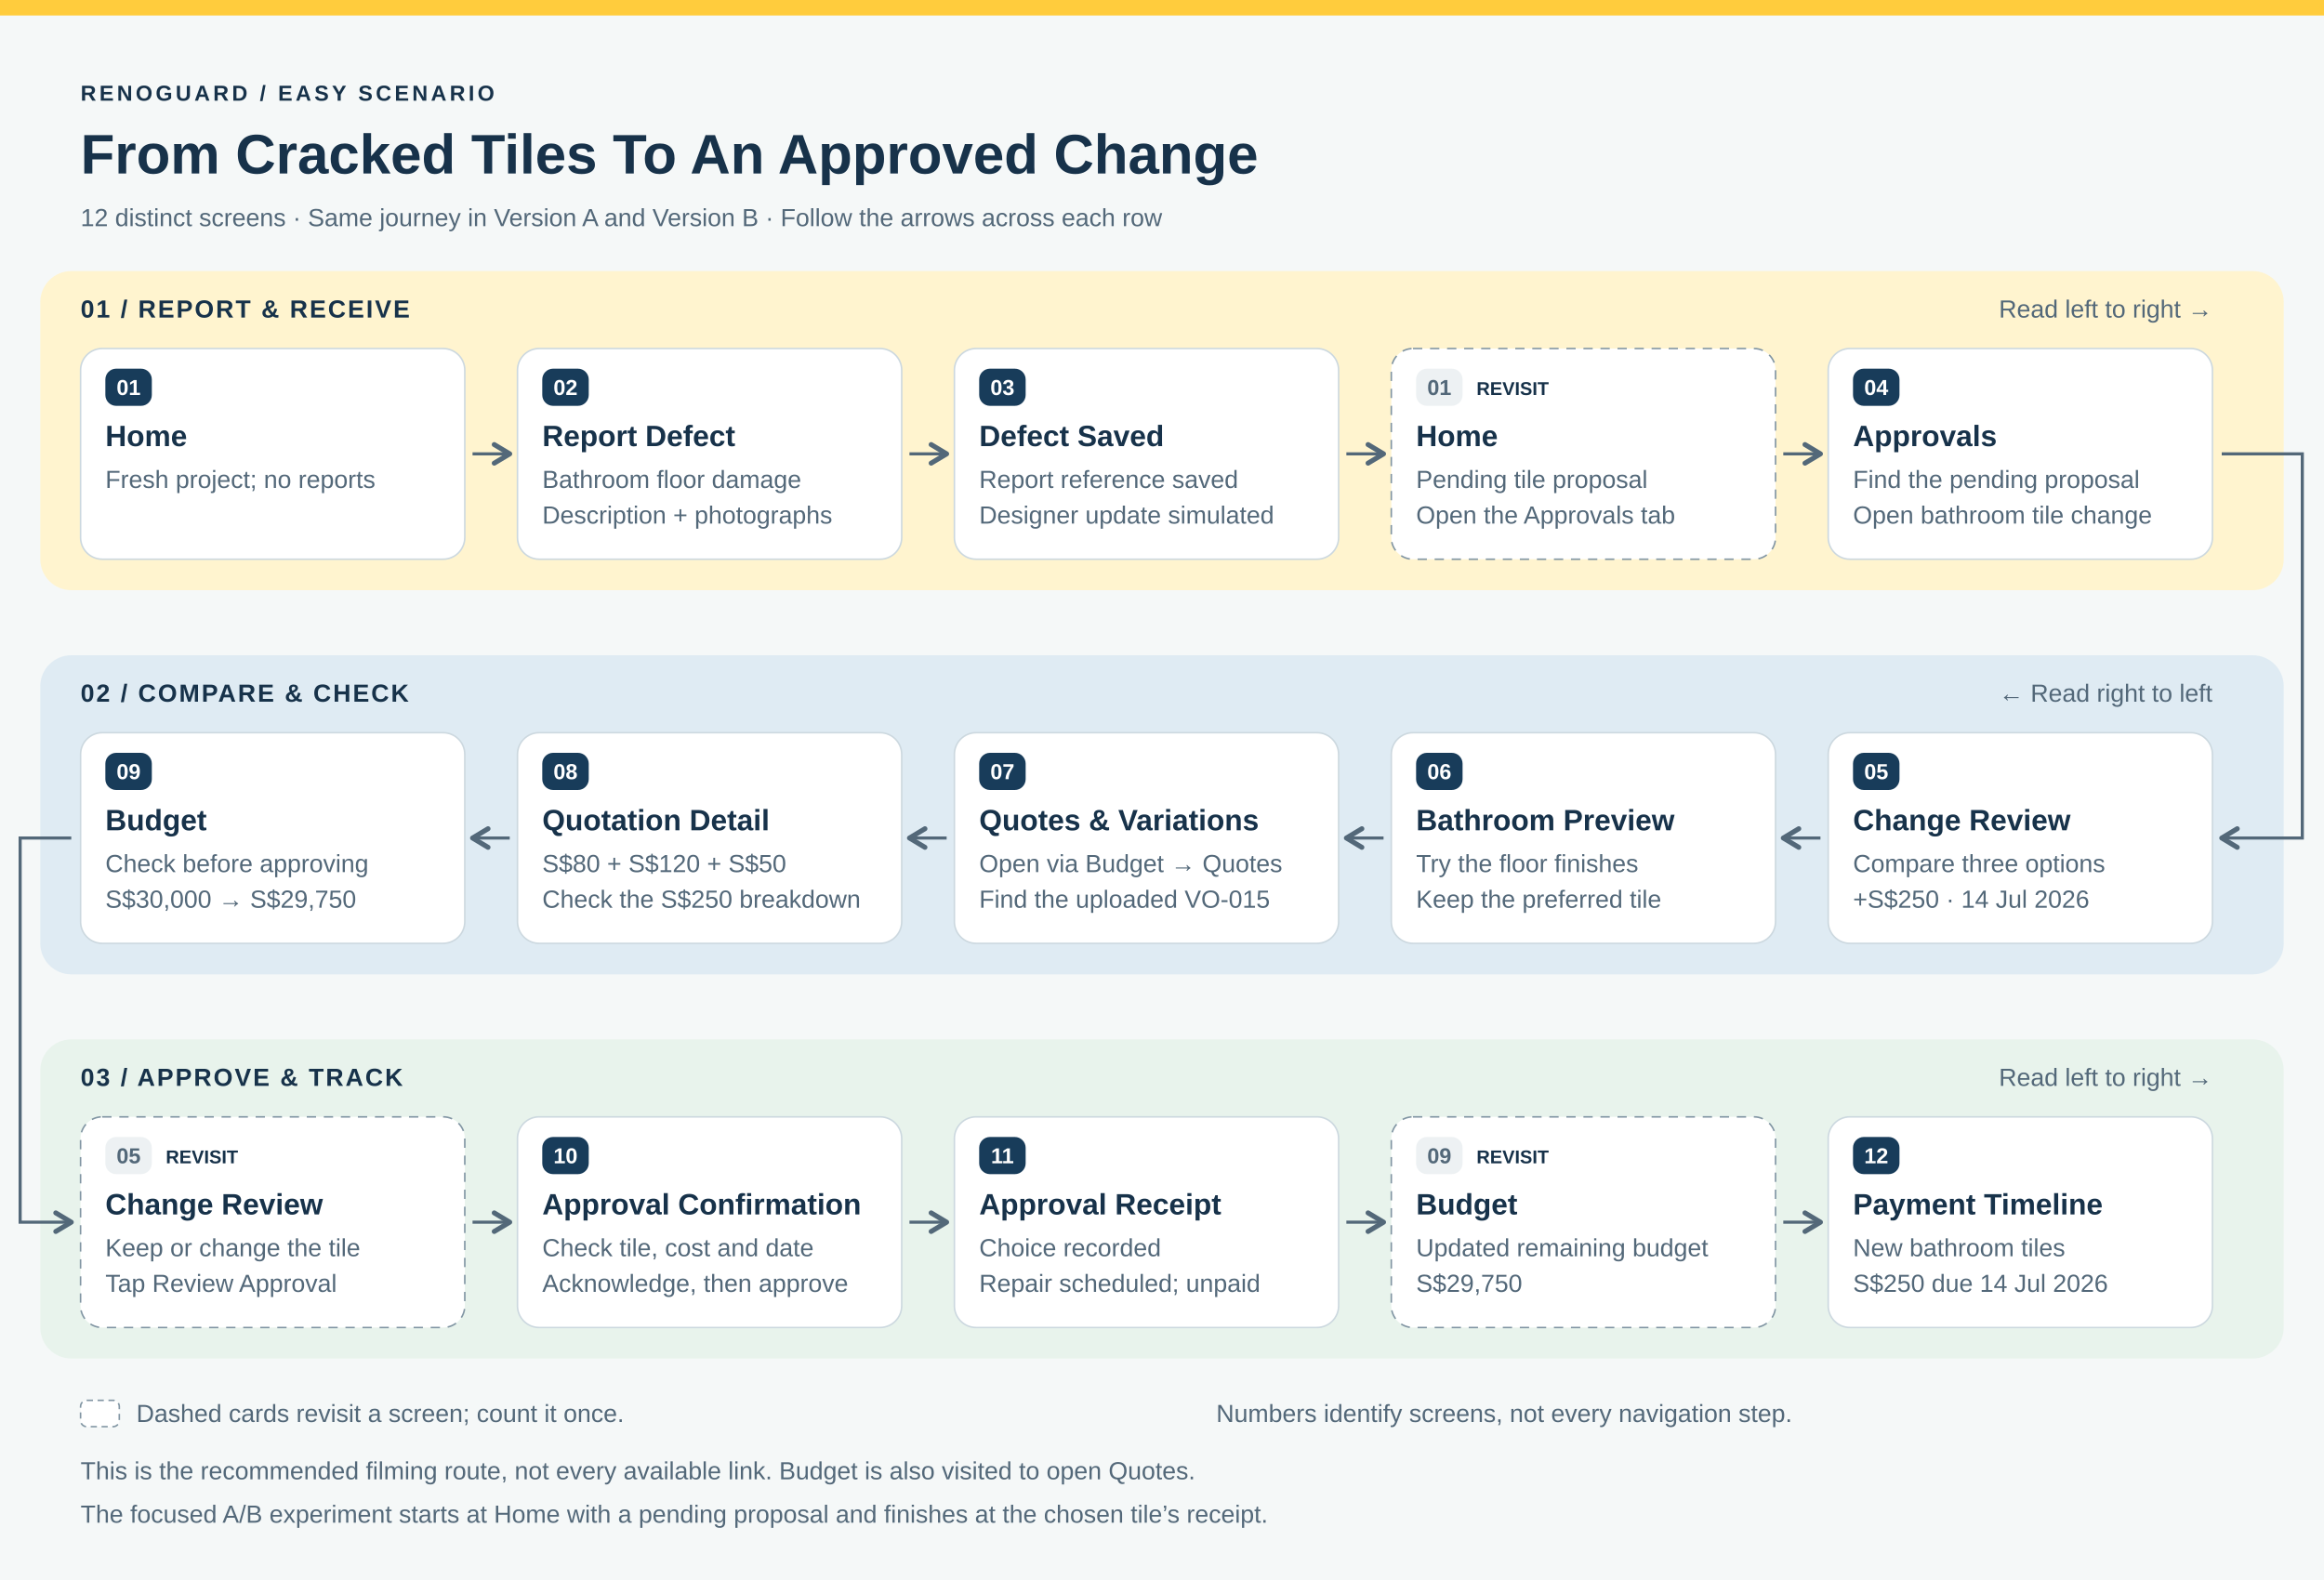
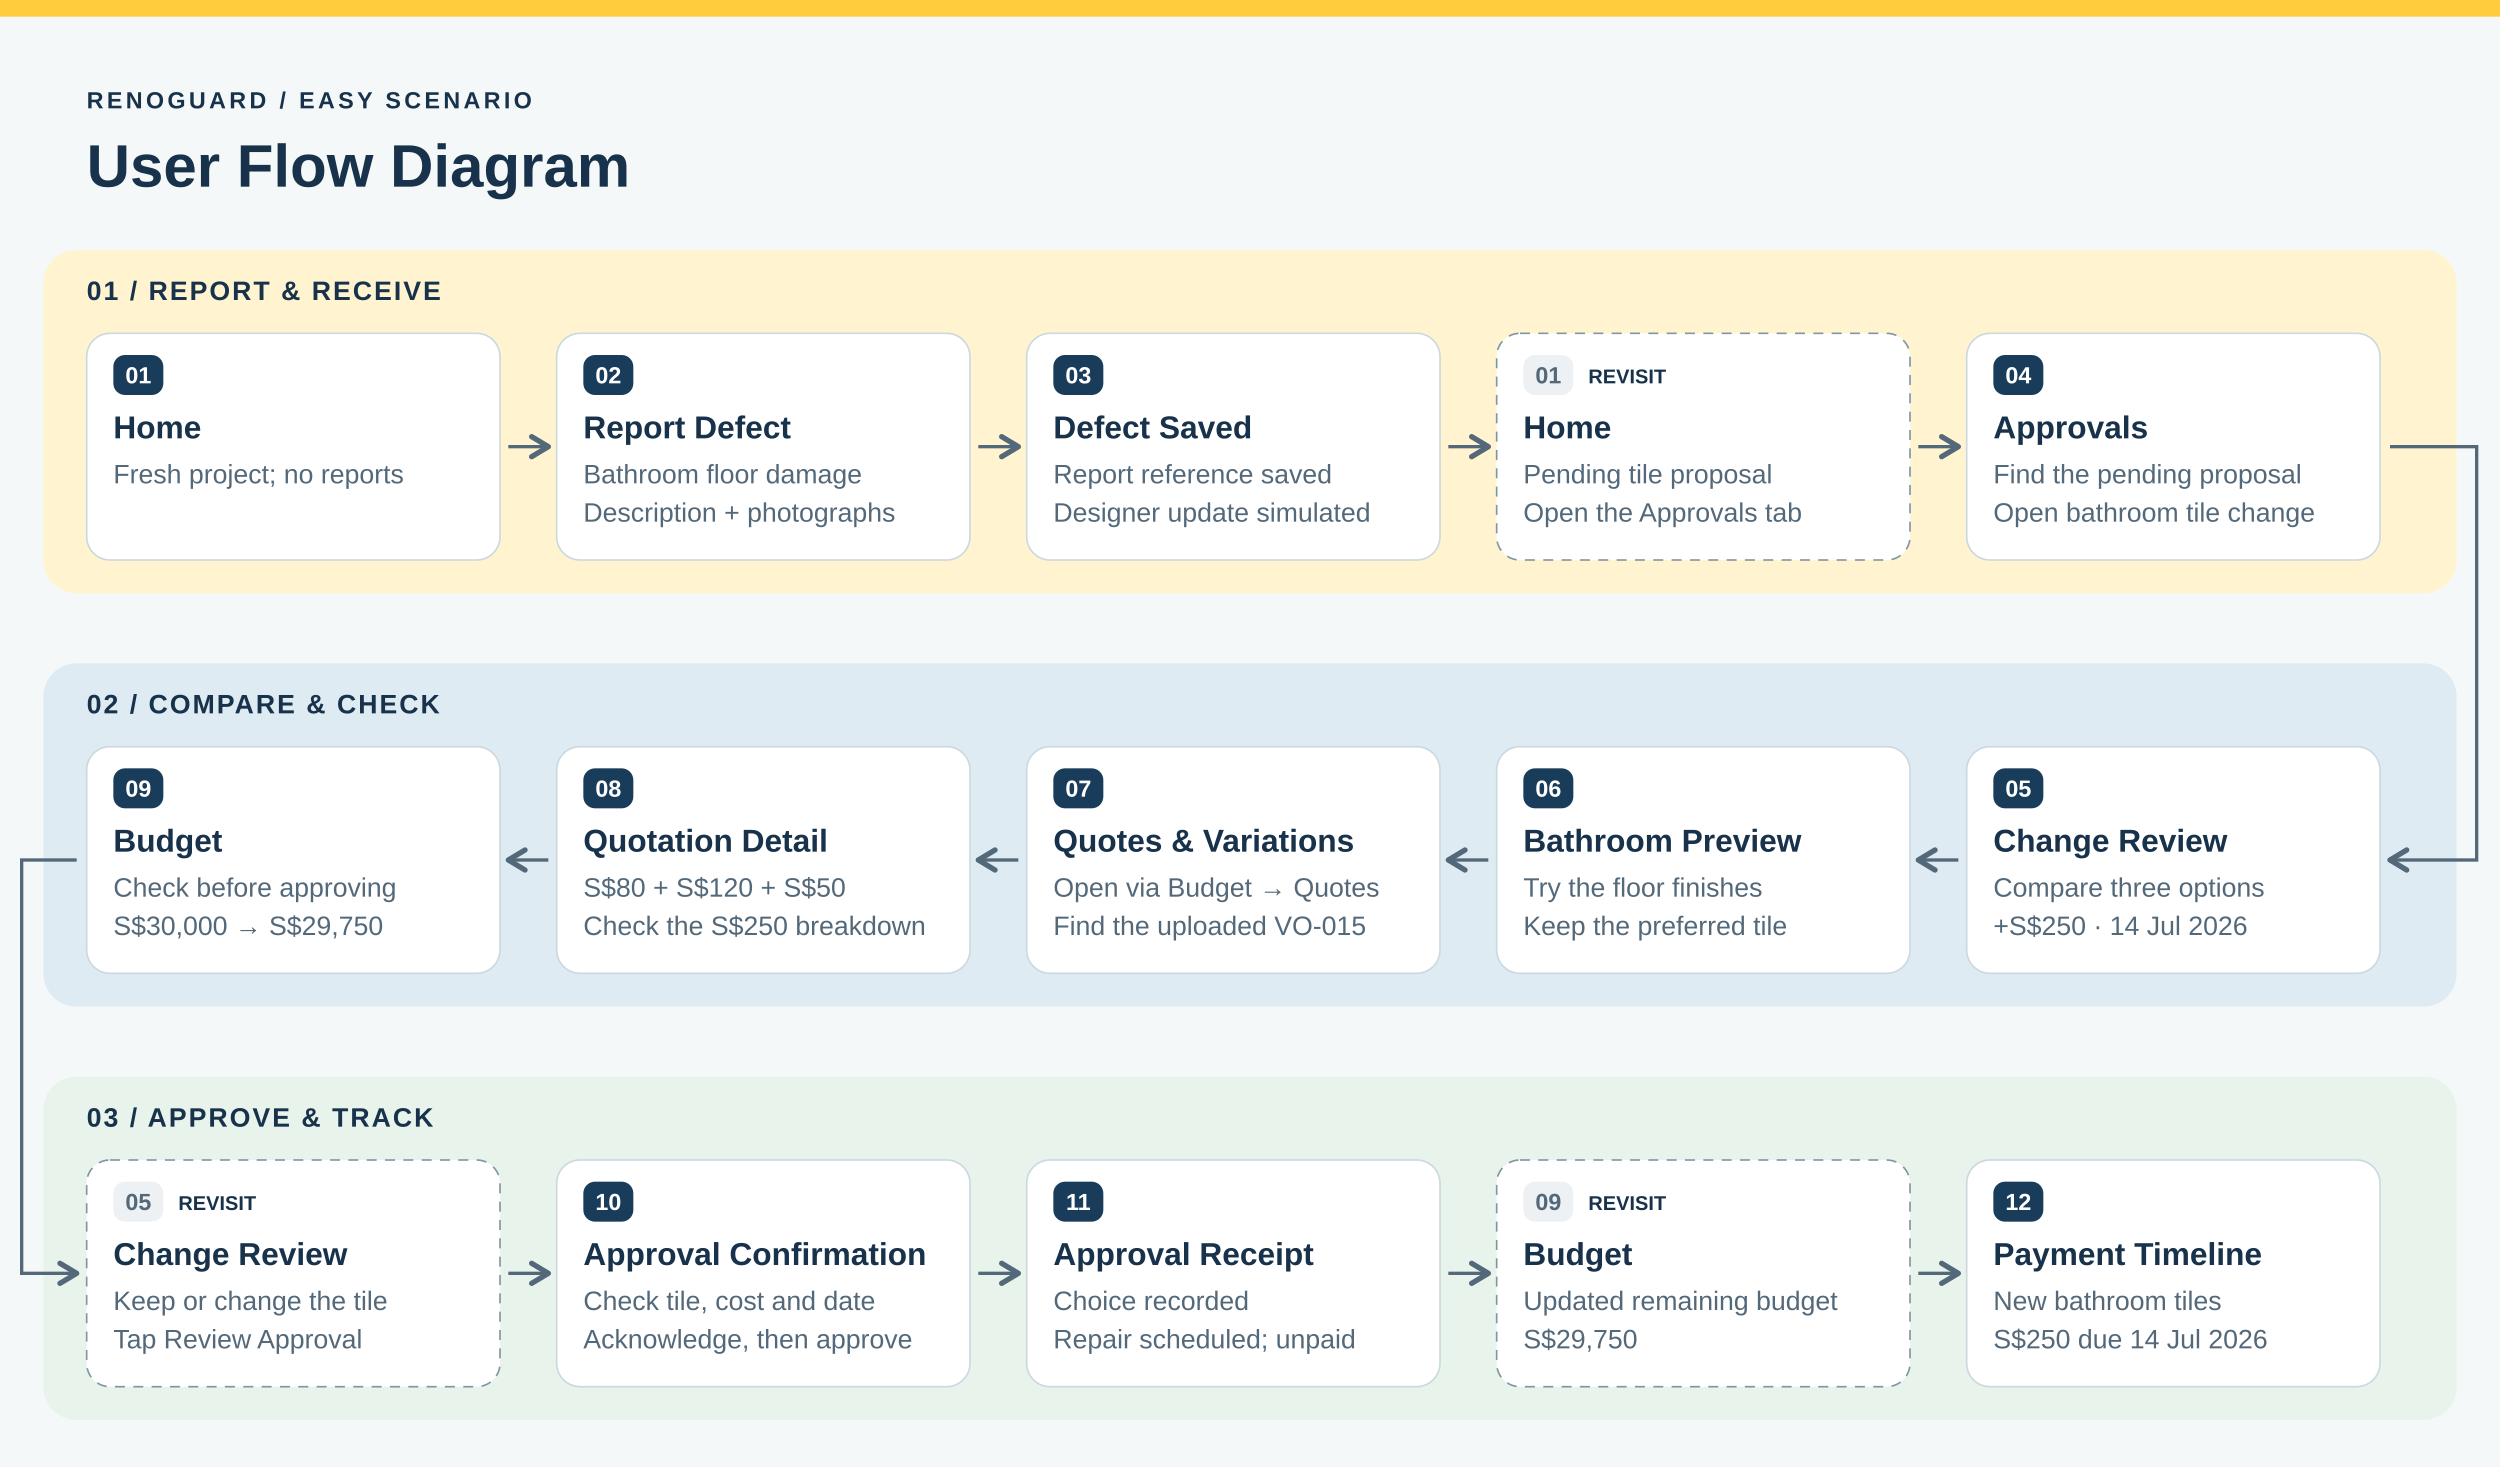
- <svg xmlns="http://www.w3.org/2000/svg" width="1500" height="1020" viewBox="0 0 1500 1020" role="img" aria-labelledby="title desc">
+ <svg xmlns="http://www.w3.org/2000/svg" width="1500" height="880" viewBox="0 0 1500 880" role="img" aria-labelledby="title desc">
  <defs>
    <marker id="arrow" markerWidth="8" markerHeight="8" refX="6" refY="4" orient="auto">
      <path d="M1 1 6 4 1 7" fill="none" stroke="#536879" stroke-width="1.6" stroke-linecap="round" stroke-linejoin="round" />
    </marker>
  </defs>
  <style>text{font-family:Arial,Helvetica,sans-serif;fill:#17324A}.heading{font-size:19px;font-weight:700}.body{font-size:16px;fill:#536879}.label{font-size:16px;font-weight:700;letter-spacing:1.2px}.edge{fill:none;stroke:#536879;stroke-width:2;marker-end:url(#arrow)}.number{font-size:14px;font-weight:700}.repeat{stroke-dasharray:6 5}</style>
-   <rect width="1500" height="1020" fill="#F5F8F8" />
+   <rect width="1500" height="880" fill="#F5F8F8" />
  <rect x="0" y="0" width="1500" height="10" fill="#FFCC3D" />
  <text x="52" y="65" font-size="14" font-weight="700" letter-spacing="2">RENOGUARD / EASY SCENARIO</text>
-   <text x="52" y="112" font-size="36" font-weight="700">From Cracked Tiles To An Approved Change</text>
-   <text x="52" y="146" class="body">12 distinct screens · Same journey in Version A and Version B · Follow the arrows across each row</text>
-   <rect x="26" y="175" width="1448" height="206" rx="20" fill="#FFF4CF" />
-   <rect x="26" y="423" width="1448" height="206" rx="20" fill="#DFEBF3" />
-   <rect x="26" y="671" width="1448" height="206" rx="20" fill="#E8F3EC" />
-   <text x="52" y="205" class="label">01 / REPORT &amp; RECEIVE</text>
-   <text x="1428" y="205" text-anchor="end" class="body">Read left to right →</text>
-   <text x="52" y="453" class="label">02 / COMPARE &amp; CHECK</text>
-   <text x="1428" y="453" text-anchor="end" class="body">← Read right to left</text>
-   <text x="52" y="701" class="label">03 / APPROVE &amp; TRACK</text>
-   <text x="1428" y="701" text-anchor="end" class="body">Read left to right →</text>
-   <g>
-     <rect x="52" y="225" width="248" height="136" rx="14" fill="#FFF" stroke="#CCD8DF" />
-     <rect x="68" y="238" width="30" height="24" rx="7" fill="#183C5A" />
-     <text x="83" y="255" text-anchor="middle" class="number" style="fill:white">01</text>
-     <text x="68" y="288" class="heading">Home</text>
-     <text x="68" y="315" class="body">Fresh project; no reports</text>
+   <text x="52" y="112" font-size="36" font-weight="700">User Flow Diagram</text>
+   <g transform="translate(0 -25)">
+     <rect x="26" y="175" width="1448" height="206" rx="20" fill="#FFF4CF" />
+     <rect x="26" y="423" width="1448" height="206" rx="20" fill="#DFEBF3" />
+     <rect x="26" y="671" width="1448" height="206" rx="20" fill="#E8F3EC" />
+     <text x="52" y="205" class="label">01 / REPORT &amp; RECEIVE</text>
+     <text x="52" y="453" class="label">02 / COMPARE &amp; CHECK</text>
+     <text x="52" y="701" class="label">03 / APPROVE &amp; TRACK</text>
+     <g>
+       <rect x="52" y="225" width="248" height="136" rx="14" fill="#FFF" stroke="#CCD8DF" />
+       <rect x="68" y="238" width="30" height="24" rx="7" fill="#183C5A" />
+       <text x="83" y="255" text-anchor="middle" class="number" style="fill:white">01</text>
+       <text x="68" y="288" class="heading">Home</text>
+       <text x="68" y="315" class="body">Fresh project; no reports</text>
+     </g>
+     <g>
+       <rect x="334" y="225" width="248" height="136" rx="14" fill="#FFF" stroke="#CCD8DF" />
+       <rect x="350" y="238" width="30" height="24" rx="7" fill="#183C5A" />
+       <text x="365" y="255" text-anchor="middle" class="number" style="fill:white">02</text>
+       <text x="350" y="288" class="heading">Report Defect</text>
+       <text x="350" y="315" class="body">Bathroom floor damage</text>
+       <text x="350" y="338" class="body">Description + photographs</text>
+     </g>
+     <g>
+       <rect x="616" y="225" width="248" height="136" rx="14" fill="#FFF" stroke="#CCD8DF" />
+       <rect x="632" y="238" width="30" height="24" rx="7" fill="#183C5A" />
+       <text x="647" y="255" text-anchor="middle" class="number" style="fill:white">03</text>
+       <text x="632" y="288" class="heading">Defect Saved</text>
+       <text x="632" y="315" class="body">Report reference saved</text>
+       <text x="632" y="338" class="body">Designer update simulated</text>
+     </g>
+     <g>
+       <rect x="898" y="225" width="248" height="136" rx="14" fill="#FFF" stroke="#8195A3" class="repeat" />
+       <rect x="914" y="238" width="30" height="24" rx="7" fill="#EDF1F3" />
+       <text x="929" y="255" text-anchor="middle" class="number" style="fill:#536879">01</text>
+       <text x="953" y="255" font-size="12" font-weight="700" fill="#536879">REVISIT</text>
+       <text x="914" y="288" class="heading">Home</text>
+       <text x="914" y="315" class="body">Pending tile proposal</text>
+       <text x="914" y="338" class="body">Open the Approvals tab</text>
+     </g>
+     <g>
+       <rect x="1180" y="225" width="248" height="136" rx="14" fill="#FFF" stroke="#CCD8DF" />
+       <rect x="1196" y="238" width="30" height="24" rx="7" fill="#183C5A" />
+       <text x="1211" y="255" text-anchor="middle" class="number" style="fill:white">04</text>
+       <text x="1196" y="288" class="heading">Approvals</text>
+       <text x="1196" y="315" class="body">Find the pending proposal</text>
+       <text x="1196" y="338" class="body">Open bathroom tile change</text>
+     </g>
+     <g>
+       <rect x="1180" y="473" width="248" height="136" rx="14" fill="#FFF" stroke="#CCD8DF" />
+       <rect x="1196" y="486" width="30" height="24" rx="7" fill="#183C5A" />
+       <text x="1211" y="503" text-anchor="middle" class="number" style="fill:white">05</text>
+       <text x="1196" y="536" class="heading">Change Review</text>
+       <text x="1196" y="563" class="body">Compare three options</text>
+       <text x="1196" y="586" class="body">+S$250 · 14 Jul 2026</text>
+     </g>
+     <g>
+       <rect x="898" y="473" width="248" height="136" rx="14" fill="#FFF" stroke="#CCD8DF" />
+       <rect x="914" y="486" width="30" height="24" rx="7" fill="#183C5A" />
+       <text x="929" y="503" text-anchor="middle" class="number" style="fill:white">06</text>
+       <text x="914" y="536" class="heading">Bathroom Preview</text>
+       <text x="914" y="563" class="body">Try the floor finishes</text>
+       <text x="914" y="586" class="body">Keep the preferred tile</text>
+     </g>
+     <g>
+       <rect x="616" y="473" width="248" height="136" rx="14" fill="#FFF" stroke="#CCD8DF" />
+       <rect x="632" y="486" width="30" height="24" rx="7" fill="#183C5A" />
+       <text x="647" y="503" text-anchor="middle" class="number" style="fill:white">07</text>
+       <text x="632" y="536" class="heading">Quotes &amp; Variations</text>
+       <text x="632" y="563" class="body">Open via Budget → Quotes</text>
+       <text x="632" y="586" class="body">Find the uploaded VO-015</text>
+     </g>
+     <g>
+       <rect x="334" y="473" width="248" height="136" rx="14" fill="#FFF" stroke="#CCD8DF" />
+       <rect x="350" y="486" width="30" height="24" rx="7" fill="#183C5A" />
+       <text x="365" y="503" text-anchor="middle" class="number" style="fill:white">08</text>
+       <text x="350" y="536" class="heading">Quotation Detail</text>
+       <text x="350" y="563" class="body">S$80 + S$120 + S$50</text>
+       <text x="350" y="586" class="body">Check the S$250 breakdown</text>
+     </g>
+     <g>
+       <rect x="52" y="473" width="248" height="136" rx="14" fill="#FFF" stroke="#CCD8DF" />
+       <rect x="68" y="486" width="30" height="24" rx="7" fill="#183C5A" />
+       <text x="83" y="503" text-anchor="middle" class="number" style="fill:white">09</text>
+       <text x="68" y="536" class="heading">Budget</text>
+       <text x="68" y="563" class="body">Check before approving</text>
+       <text x="68" y="586" class="body">S$30,000 → S$29,750</text>
+     </g>
+     <g>
+       <rect x="52" y="721" width="248" height="136" rx="14" fill="#FFF" stroke="#8195A3" class="repeat" />
+       <rect x="68" y="734" width="30" height="24" rx="7" fill="#EDF1F3" />
+       <text x="83" y="751" text-anchor="middle" class="number" style="fill:#536879">05</text>
+       <text x="107" y="751" font-size="12" font-weight="700" fill="#536879">REVISIT</text>
+       <text x="68" y="784" class="heading">Change Review</text>
+       <text x="68" y="811" class="body">Keep or change the tile</text>
+       <text x="68" y="834" class="body">Tap Review Approval</text>
+     </g>
+     <g>
+       <rect x="334" y="721" width="248" height="136" rx="14" fill="#FFF" stroke="#CCD8DF" />
+       <rect x="350" y="734" width="30" height="24" rx="7" fill="#183C5A" />
+       <text x="365" y="751" text-anchor="middle" class="number" style="fill:white">10</text>
+       <text x="350" y="784" class="heading">Approval Confirmation</text>
+       <text x="350" y="811" class="body">Check tile, cost and date</text>
+       <text x="350" y="834" class="body">Acknowledge, then approve</text>
+     </g>
+     <g>
+       <rect x="616" y="721" width="248" height="136" rx="14" fill="#FFF" stroke="#CCD8DF" />
+       <rect x="632" y="734" width="30" height="24" rx="7" fill="#183C5A" />
+       <text x="647" y="751" text-anchor="middle" class="number" style="fill:white">11</text>
+       <text x="632" y="784" class="heading">Approval Receipt</text>
+       <text x="632" y="811" class="body">Choice recorded</text>
+       <text x="632" y="834" class="body">Repair scheduled; unpaid</text>
+     </g>
+     <g>
+       <rect x="898" y="721" width="248" height="136" rx="14" fill="#FFF" stroke="#8195A3" class="repeat" />
+       <rect x="914" y="734" width="30" height="24" rx="7" fill="#EDF1F3" />
+       <text x="929" y="751" text-anchor="middle" class="number" style="fill:#536879">09</text>
+       <text x="953" y="751" font-size="12" font-weight="700" fill="#536879">REVISIT</text>
+       <text x="914" y="784" class="heading">Budget</text>
+       <text x="914" y="811" class="body">Updated remaining budget</text>
+       <text x="914" y="834" class="body">S$29,750</text>
+     </g>
+     <g>
+       <rect x="1180" y="721" width="248" height="136" rx="14" fill="#FFF" stroke="#CCD8DF" />
+       <rect x="1196" y="734" width="30" height="24" rx="7" fill="#183C5A" />
+       <text x="1211" y="751" text-anchor="middle" class="number" style="fill:white">12</text>
+       <text x="1196" y="784" class="heading">Payment Timeline</text>
+       <text x="1196" y="811" class="body">New bathroom tiles</text>
+       <text x="1196" y="834" class="body">S$250 due 14 Jul 2026</text>
+     </g>
+     <path class="edge" d="M305 293H329" />
+     <path class="edge" d="M587 293H611" />
+     <path class="edge" d="M869 293H893" />
+     <path class="edge" d="M1151 293H1175" />
+     <path class="edge" d="M329 541H305" />
+     <path class="edge" d="M611 541H587" />
+     <path class="edge" d="M893 541H869" />
+     <path class="edge" d="M1175 541H1151" />
+     <path class="edge" d="M305 789H329" />
+     <path class="edge" d="M587 789H611" />
+     <path class="edge" d="M869 789H893" />
+     <path class="edge" d="M1151 789H1175" />
+     <path class="edge" d="M1434 293H1486V541H1434" />
+     <path class="edge" d="M46 541H13V789H46" />
  </g>
-   <g>
-     <rect x="334" y="225" width="248" height="136" rx="14" fill="#FFF" stroke="#CCD8DF" />
-     <rect x="350" y="238" width="30" height="24" rx="7" fill="#183C5A" />
-     <text x="365" y="255" text-anchor="middle" class="number" style="fill:white">02</text>
-     <text x="350" y="288" class="heading">Report Defect</text>
-     <text x="350" y="315" class="body">Bathroom floor damage</text>
-     <text x="350" y="338" class="body">Description + photographs</text>
-   </g>
-   <g>
-     <rect x="616" y="225" width="248" height="136" rx="14" fill="#FFF" stroke="#CCD8DF" />
-     <rect x="632" y="238" width="30" height="24" rx="7" fill="#183C5A" />
-     <text x="647" y="255" text-anchor="middle" class="number" style="fill:white">03</text>
-     <text x="632" y="288" class="heading">Defect Saved</text>
-     <text x="632" y="315" class="body">Report reference saved</text>
-     <text x="632" y="338" class="body">Designer update simulated</text>
-   </g>
-   <g>
-     <rect x="898" y="225" width="248" height="136" rx="14" fill="#FFF" stroke="#8195A3" class="repeat" />
-     <rect x="914" y="238" width="30" height="24" rx="7" fill="#EDF1F3" />
-     <text x="929" y="255" text-anchor="middle" class="number" style="fill:#536879">01</text>
-     <text x="953" y="255" font-size="12" font-weight="700" fill="#536879">REVISIT</text>
-     <text x="914" y="288" class="heading">Home</text>
-     <text x="914" y="315" class="body">Pending tile proposal</text>
-     <text x="914" y="338" class="body">Open the Approvals tab</text>
-   </g>
-   <g>
-     <rect x="1180" y="225" width="248" height="136" rx="14" fill="#FFF" stroke="#CCD8DF" />
-     <rect x="1196" y="238" width="30" height="24" rx="7" fill="#183C5A" />
-     <text x="1211" y="255" text-anchor="middle" class="number" style="fill:white">04</text>
-     <text x="1196" y="288" class="heading">Approvals</text>
-     <text x="1196" y="315" class="body">Find the pending proposal</text>
-     <text x="1196" y="338" class="body">Open bathroom tile change</text>
-   </g>
-   <g>
-     <rect x="1180" y="473" width="248" height="136" rx="14" fill="#FFF" stroke="#CCD8DF" />
-     <rect x="1196" y="486" width="30" height="24" rx="7" fill="#183C5A" />
-     <text x="1211" y="503" text-anchor="middle" class="number" style="fill:white">05</text>
-     <text x="1196" y="536" class="heading">Change Review</text>
-     <text x="1196" y="563" class="body">Compare three options</text>
-     <text x="1196" y="586" class="body">+S$250 · 14 Jul 2026</text>
-   </g>
-   <g>
-     <rect x="898" y="473" width="248" height="136" rx="14" fill="#FFF" stroke="#CCD8DF" />
-     <rect x="914" y="486" width="30" height="24" rx="7" fill="#183C5A" />
-     <text x="929" y="503" text-anchor="middle" class="number" style="fill:white">06</text>
-     <text x="914" y="536" class="heading">Bathroom Preview</text>
-     <text x="914" y="563" class="body">Try the floor finishes</text>
-     <text x="914" y="586" class="body">Keep the preferred tile</text>
-   </g>
-   <g>
-     <rect x="616" y="473" width="248" height="136" rx="14" fill="#FFF" stroke="#CCD8DF" />
-     <rect x="632" y="486" width="30" height="24" rx="7" fill="#183C5A" />
-     <text x="647" y="503" text-anchor="middle" class="number" style="fill:white">07</text>
-     <text x="632" y="536" class="heading">Quotes &amp; Variations</text>
-     <text x="632" y="563" class="body">Open via Budget → Quotes</text>
-     <text x="632" y="586" class="body">Find the uploaded VO-015</text>
-   </g>
-   <g>
-     <rect x="334" y="473" width="248" height="136" rx="14" fill="#FFF" stroke="#CCD8DF" />
-     <rect x="350" y="486" width="30" height="24" rx="7" fill="#183C5A" />
-     <text x="365" y="503" text-anchor="middle" class="number" style="fill:white">08</text>
-     <text x="350" y="536" class="heading">Quotation Detail</text>
-     <text x="350" y="563" class="body">S$80 + S$120 + S$50</text>
-     <text x="350" y="586" class="body">Check the S$250 breakdown</text>
-   </g>
-   <g>
-     <rect x="52" y="473" width="248" height="136" rx="14" fill="#FFF" stroke="#CCD8DF" />
-     <rect x="68" y="486" width="30" height="24" rx="7" fill="#183C5A" />
-     <text x="83" y="503" text-anchor="middle" class="number" style="fill:white">09</text>
-     <text x="68" y="536" class="heading">Budget</text>
-     <text x="68" y="563" class="body">Check before approving</text>
-     <text x="68" y="586" class="body">S$30,000 → S$29,750</text>
-   </g>
-   <g>
-     <rect x="52" y="721" width="248" height="136" rx="14" fill="#FFF" stroke="#8195A3" class="repeat" />
-     <rect x="68" y="734" width="30" height="24" rx="7" fill="#EDF1F3" />
-     <text x="83" y="751" text-anchor="middle" class="number" style="fill:#536879">05</text>
-     <text x="107" y="751" font-size="12" font-weight="700" fill="#536879">REVISIT</text>
-     <text x="68" y="784" class="heading">Change Review</text>
-     <text x="68" y="811" class="body">Keep or change the tile</text>
-     <text x="68" y="834" class="body">Tap Review Approval</text>
-   </g>
-   <g>
-     <rect x="334" y="721" width="248" height="136" rx="14" fill="#FFF" stroke="#CCD8DF" />
-     <rect x="350" y="734" width="30" height="24" rx="7" fill="#183C5A" />
-     <text x="365" y="751" text-anchor="middle" class="number" style="fill:white">10</text>
-     <text x="350" y="784" class="heading">Approval Confirmation</text>
-     <text x="350" y="811" class="body">Check tile, cost and date</text>
-     <text x="350" y="834" class="body">Acknowledge, then approve</text>
-   </g>
-   <g>
-     <rect x="616" y="721" width="248" height="136" rx="14" fill="#FFF" stroke="#CCD8DF" />
-     <rect x="632" y="734" width="30" height="24" rx="7" fill="#183C5A" />
-     <text x="647" y="751" text-anchor="middle" class="number" style="fill:white">11</text>
-     <text x="632" y="784" class="heading">Approval Receipt</text>
-     <text x="632" y="811" class="body">Choice recorded</text>
-     <text x="632" y="834" class="body">Repair scheduled; unpaid</text>
-   </g>
-   <g>
-     <rect x="898" y="721" width="248" height="136" rx="14" fill="#FFF" stroke="#8195A3" class="repeat" />
-     <rect x="914" y="734" width="30" height="24" rx="7" fill="#EDF1F3" />
-     <text x="929" y="751" text-anchor="middle" class="number" style="fill:#536879">09</text>
-     <text x="953" y="751" font-size="12" font-weight="700" fill="#536879">REVISIT</text>
-     <text x="914" y="784" class="heading">Budget</text>
-     <text x="914" y="811" class="body">Updated remaining budget</text>
-     <text x="914" y="834" class="body">S$29,750</text>
-   </g>
-   <g>
-     <rect x="1180" y="721" width="248" height="136" rx="14" fill="#FFF" stroke="#CCD8DF" />
-     <rect x="1196" y="734" width="30" height="24" rx="7" fill="#183C5A" />
-     <text x="1211" y="751" text-anchor="middle" class="number" style="fill:white">12</text>
-     <text x="1196" y="784" class="heading">Payment Timeline</text>
-     <text x="1196" y="811" class="body">New bathroom tiles</text>
-     <text x="1196" y="834" class="body">S$250 due 14 Jul 2026</text>
-   </g>
-   <path class="edge" d="M305 293H329" />
-   <path class="edge" d="M587 293H611" />
-   <path class="edge" d="M869 293H893" />
-   <path class="edge" d="M1151 293H1175" />
-   <path class="edge" d="M329 541H305" />
-   <path class="edge" d="M611 541H587" />
-   <path class="edge" d="M893 541H869" />
-   <path class="edge" d="M1175 541H1151" />
-   <path class="edge" d="M305 789H329" />
-   <path class="edge" d="M587 789H611" />
-   <path class="edge" d="M869 789H893" />
-   <path class="edge" d="M1151 789H1175" />
-   <path class="edge" d="M1434 293H1486V541H1434" />
-   <path class="edge" d="M46 541H13V789H46" />
-   <rect x="52" y="904" width="25" height="17" rx="4" fill="#FFF" stroke="#8195A3" stroke-dasharray="4 3" />
-   <text x="88" y="918" class="body">Dashed cards revisit a screen; count it once.</text>
-   <text x="785" y="918" class="body">Numbers identify screens, not every navigation step.</text>
-   <text x="52" y="955" class="body">This is the recommended filming route, not every available link. Budget is also visited to open Quotes.</text>
-   <text x="52" y="983" class="body">The focused A/B experiment starts at Home with a pending proposal and finishes at the chosen tile’s receipt.</text>
</svg>
